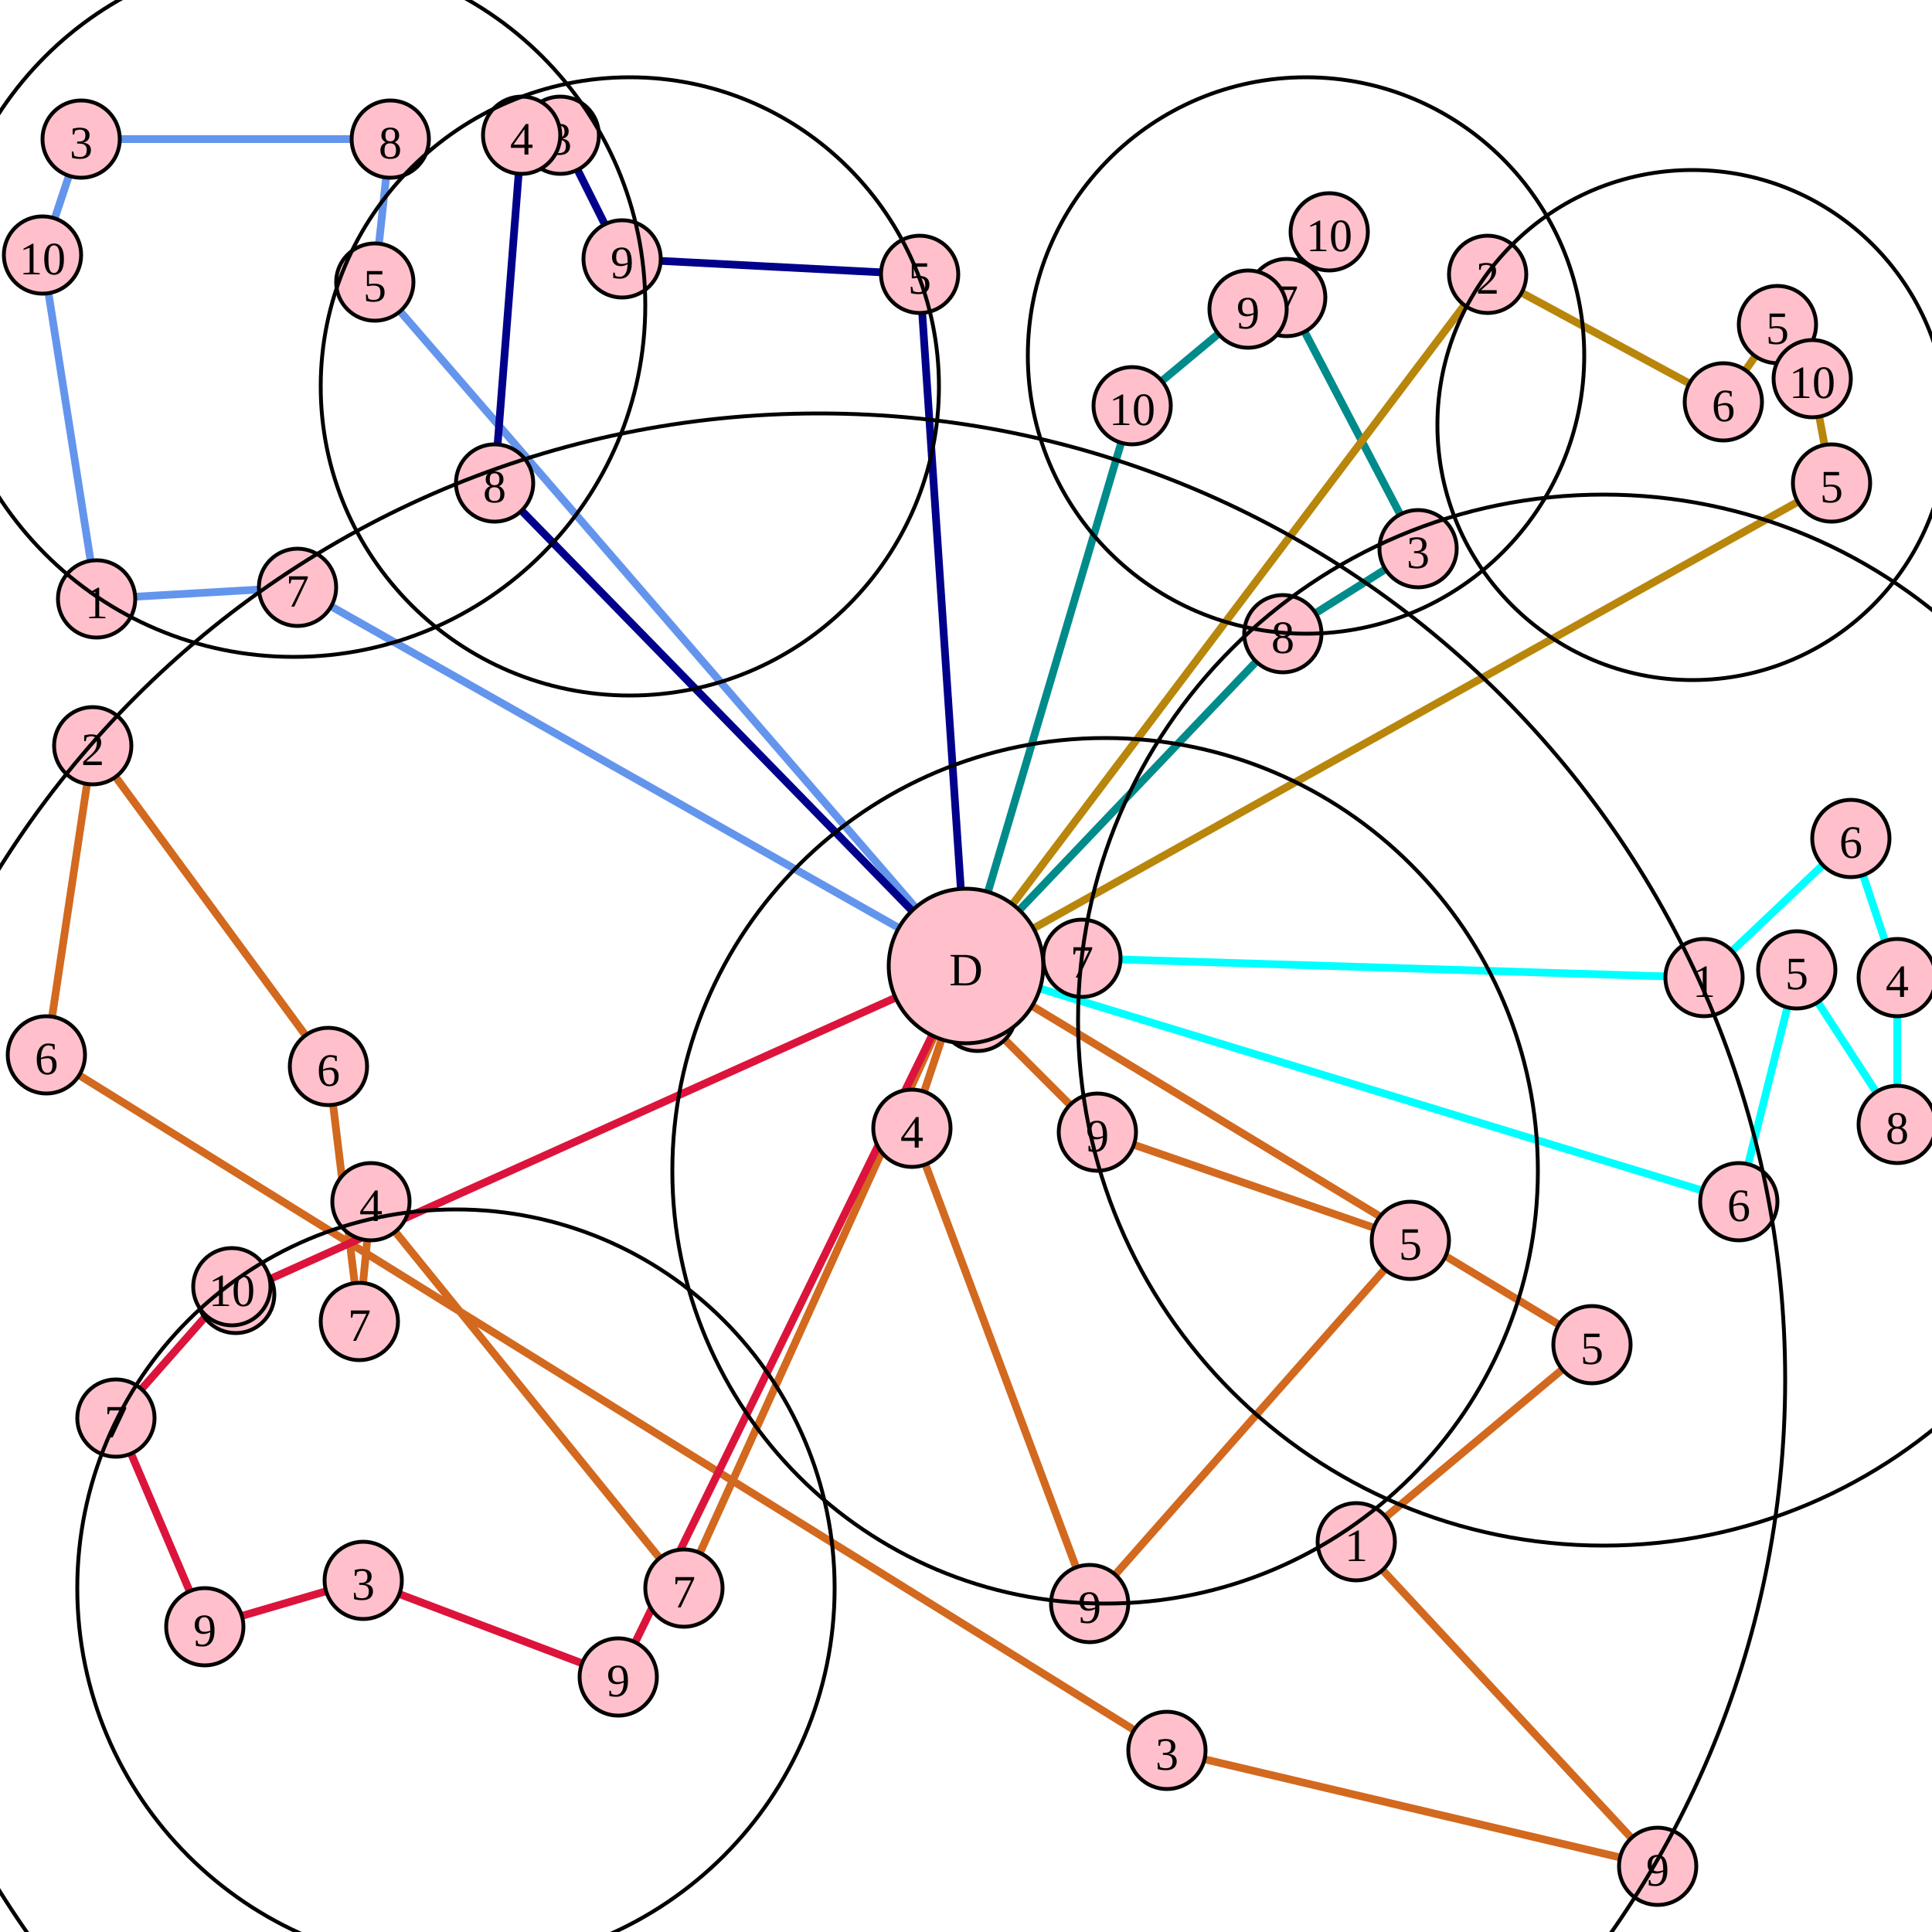
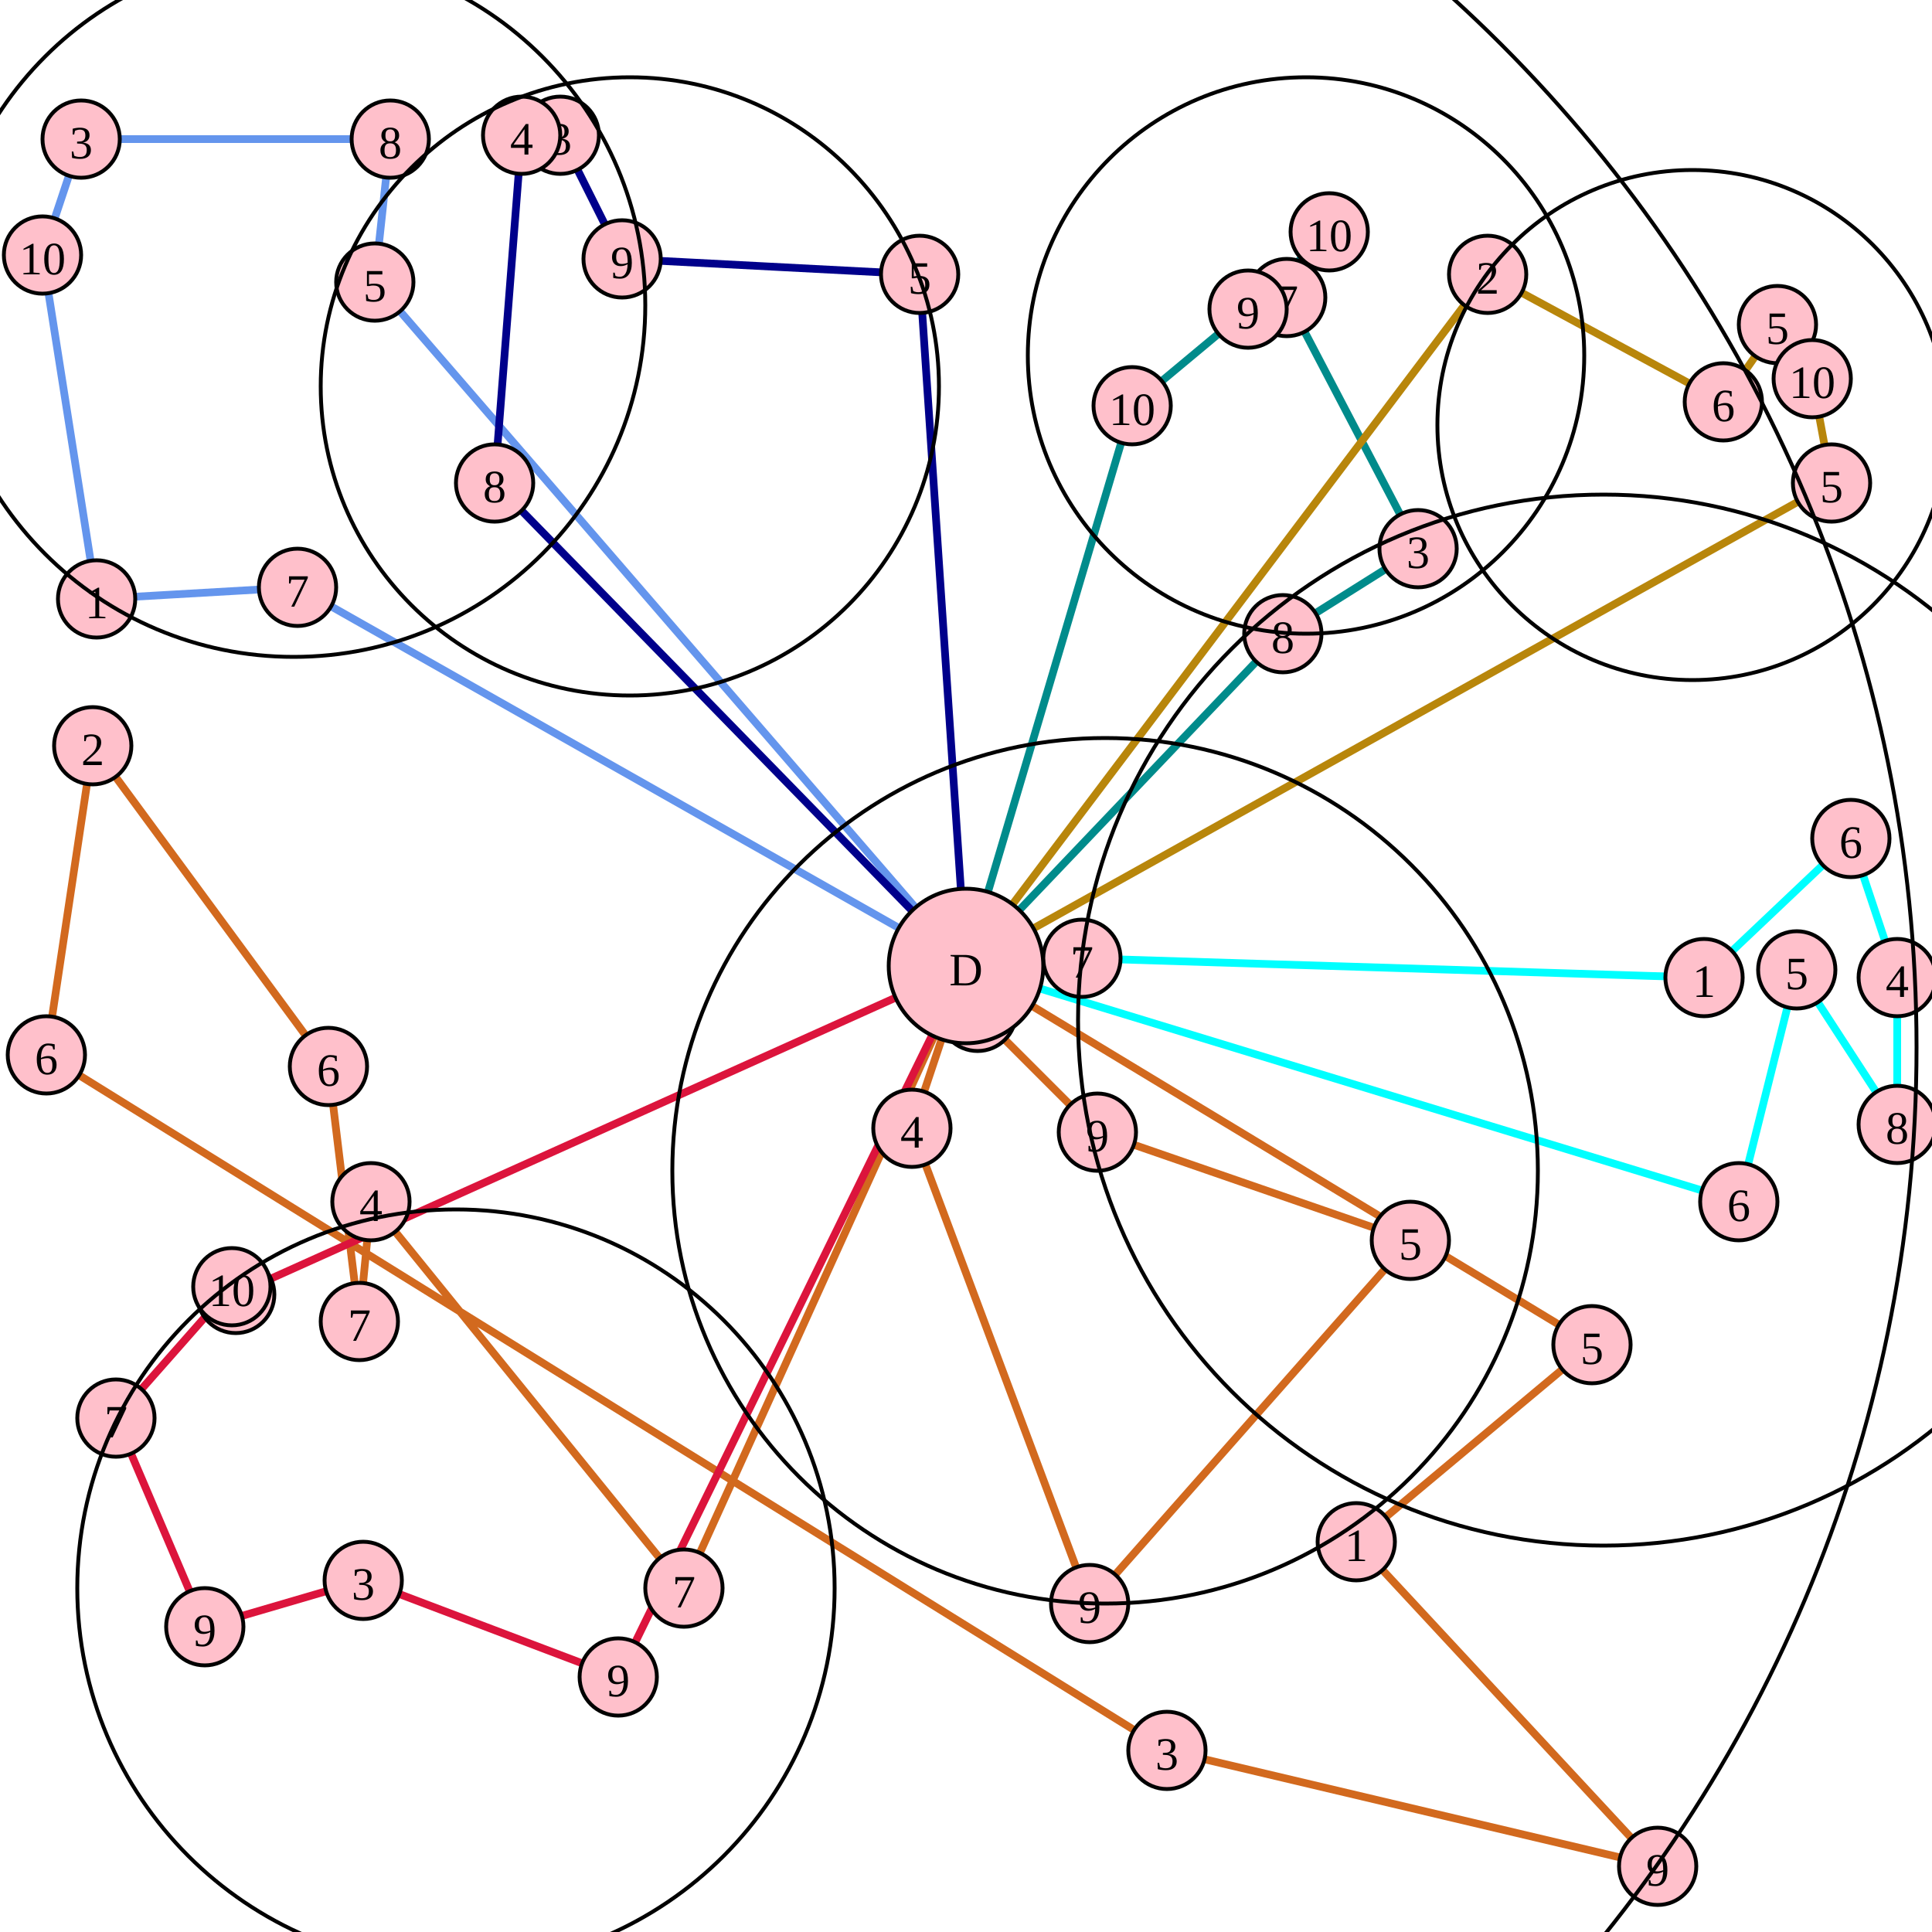
<svg xmlns="http://www.w3.org/2000/svg" width="8cm" height="8cm" viewBox="0 0 500 500" version="1.1">
  <path d="M250.0 250.0 L412.0 348.0L351.0 399.0L429.0 483.0L302.0 453.0L12.0 273.0L24.0 193.0L85.0 276.0L93.0 342.0L96.0 311.0L177.0 411.0z" stroke="chocolate" fill="none" stroke-width="2" />
  <path d="M250.0 250.0 L77.0 152.0L25.0 155.0L11.0 66.0L21.0 36.0L101.0 36.0L97.0 73.0z" stroke="cornflowerblue" fill="none" stroke-width="2" />
  <path d="M250.0 250.0 L160.0 434.0L94.0 409.0L53.0 421.0L30.0 367.0L60.0 333.0L61.0 335.0z" stroke="crimson" fill="none" stroke-width="2" />
  <path d="M250.0 250.0 L280.0 248.0L441.0 253.0L479.0 217.0L491.0 253.0L491.0 291.0L465.0 251.0L450.0 311.0z" stroke="cyan" fill="none" stroke-width="2" />
  <path d="M250.0 250.0 L238.0 71.0L161.0 67.0L145.0 35.0L135.0 35.0L128.0 125.0z" stroke="darkblue" fill="none" stroke-width="2" />
  <path d="M250.0 250.0 L293.0 105.0L323.0 80.0L344.0 60.0L333.0 77.0L367.0 142.0L332.0 164.0z" stroke="darkcyan" fill="none" stroke-width="2" />
  <path d="M250.0 250.0 L385.0 71.0L446.0 104.0L460.0 84.0L469.0 98.0L474.0 125.0z" stroke="darkgoldenrod" fill="none" stroke-width="2" />
  <path d="M250.0 250.0 L236.0 292.0L282.0 415.0L365.0 321.0L284.0 293.0L253.0 262.0z" stroke="chocolate" fill="none" stroke-width="2" />
  <g transform="translate(96,311)">
    <circle cx="0" cy="0" r="10" fill="pink" stroke="black" stroke-width="1" />
    <text text-anchor="middle" y="5">4</text>
  </g>
  <g transform="translate(161,67)">
    <circle cx="0" cy="0" r="10" fill="pink" stroke="black" stroke-width="1" />
    <text text-anchor="middle" y="5">9</text>
  </g>
  <g transform="translate(429,483)">
    <circle cx="0" cy="0" r="10" fill="pink" stroke="black" stroke-width="1" />
    <text text-anchor="middle" y="5">9</text>
  </g>
  <g transform="translate(332,164)">
    <circle cx="0" cy="0" r="10" fill="pink" stroke="black" stroke-width="1" />
    <text text-anchor="middle" y="5">8</text>
  </g>
  <g transform="translate(160,434)">
    <circle cx="0" cy="0" r="10" fill="pink" stroke="black" stroke-width="1" />
    <text text-anchor="middle" y="5">9</text>
  </g>
  <g transform="translate(344,60)">
    <circle cx="0" cy="0" r="10" fill="pink" stroke="black" stroke-width="1" />
    <text text-anchor="middle" y="5">10</text>
  </g>
  <g transform="translate(61,335)">
    <circle cx="0" cy="0" r="10" fill="pink" stroke="black" stroke-width="1" />
    <text text-anchor="middle" y="5">10</text>
  </g>
  <g transform="translate(333,77)">
    <circle cx="0" cy="0" r="10" fill="pink" stroke="black" stroke-width="1" />
    <text text-anchor="middle" y="5">7</text>
  </g>
  <g transform="translate(177,411)">
    <circle cx="0" cy="0" r="10" fill="pink" stroke="black" stroke-width="1" />
    <text text-anchor="middle" y="5">7</text>
  </g>
  <g transform="translate(128,125)">
    <circle cx="0" cy="0" r="10" fill="pink" stroke="black" stroke-width="1" />
    <text text-anchor="middle" y="5">8</text>
  </g>
  <g transform="translate(238,71)">
    <circle cx="0" cy="0" r="10" fill="pink" stroke="black" stroke-width="1" />
    <text text-anchor="middle" y="5">5</text>
  </g>
  <g transform="translate(253,262)">
    <circle cx="0" cy="0" r="10" fill="pink" stroke="black" stroke-width="1" />
    <text text-anchor="middle" y="5">6</text>
  </g>
  <g transform="translate(302,453)">
    <circle cx="0" cy="0" r="10" fill="pink" stroke="black" stroke-width="1" />
    <text text-anchor="middle" y="5">3</text>
  </g>
  <g transform="translate(236,292)">
    <circle cx="0" cy="0" r="10" fill="pink" stroke="black" stroke-width="1" />
    <text text-anchor="middle" y="5">4</text>
  </g>
  <g transform="translate(30,367)">
    <circle cx="0" cy="0" r="10" fill="pink" stroke="black" stroke-width="1" />
    <text text-anchor="middle" y="5">7</text>
  </g>
  <g transform="translate(282,415)">
    <circle cx="0" cy="0" r="10" fill="pink" stroke="black" stroke-width="1" />
    <text text-anchor="middle" y="5">9</text>
  </g>
  <g transform="translate(53,421)">
    <circle cx="0" cy="0" r="10" fill="pink" stroke="black" stroke-width="1" />
    <text text-anchor="middle" y="5">9</text>
  </g>
  <g transform="translate(85,276)">
    <circle cx="0" cy="0" r="10" fill="pink" stroke="black" stroke-width="1" />
    <text text-anchor="middle" y="5">6</text>
  </g>
  <g transform="translate(412,348)">
    <circle cx="0" cy="0" r="10" fill="pink" stroke="black" stroke-width="1" />
    <text text-anchor="middle" y="5">5</text>
  </g>
  <g transform="translate(280,248)">
    <circle cx="0" cy="0" r="10" fill="pink" stroke="black" stroke-width="1" />
    <text text-anchor="middle" y="5">7</text>
  </g>
  <g transform="translate(60,333)">
    <circle cx="0" cy="0" r="10" fill="pink" stroke="black" stroke-width="1" />
    <text text-anchor="middle" y="5">10</text>
  </g>
  <g transform="translate(491,253)">
    <circle cx="0" cy="0" r="10" fill="pink" stroke="black" stroke-width="1" />
    <text text-anchor="middle" y="5">4</text>
  </g>
  <g transform="translate(365,321)">
    <circle cx="0" cy="0" r="10" fill="pink" stroke="black" stroke-width="1" />
    <text text-anchor="middle" y="5">5</text>
  </g>
  <g transform="translate(101,36)">
    <circle cx="0" cy="0" r="10" fill="pink" stroke="black" stroke-width="1" />
    <text text-anchor="middle" y="5">8</text>
  </g>
  <g transform="translate(97,73)">
    <circle cx="0" cy="0" r="10" fill="pink" stroke="black" stroke-width="1" />
    <text text-anchor="middle" y="5">5</text>
  </g>
  <g transform="translate(385,71)">
    <circle cx="0" cy="0" r="10" fill="pink" stroke="black" stroke-width="1" />
    <text text-anchor="middle" y="5">2</text>
  </g>
  <g transform="translate(450,311)">
    <circle cx="0" cy="0" r="10" fill="pink" stroke="black" stroke-width="1" />
    <text text-anchor="middle" y="5">6</text>
  </g>
  <g transform="translate(465,251)">
    <circle cx="0" cy="0" r="10" fill="pink" stroke="black" stroke-width="1" />
    <text text-anchor="middle" y="5">5</text>
  </g>
  <g transform="translate(491,291)">
    <circle cx="0" cy="0" r="10" fill="pink" stroke="black" stroke-width="1" />
    <text text-anchor="middle" y="5">8</text>
  </g>
  <g transform="translate(94,409)">
    <circle cx="0" cy="0" r="10" fill="pink" stroke="black" stroke-width="1" />
    <text text-anchor="middle" y="5">3</text>
  </g>
  <g transform="translate(25,155)">
    <circle cx="0" cy="0" r="10" fill="pink" stroke="black" stroke-width="1" />
    <text text-anchor="middle" y="5">1</text>
  </g>
  <g transform="translate(145,35)">
    <circle cx="0" cy="0" r="10" fill="pink" stroke="black" stroke-width="1" />
    <text text-anchor="middle" y="5">3</text>
  </g>
  <g transform="translate(474,125)">
    <circle cx="0" cy="0" r="10" fill="pink" stroke="black" stroke-width="1" />
    <text text-anchor="middle" y="5">5</text>
  </g>
  <g transform="translate(460,84)">
    <circle cx="0" cy="0" r="10" fill="pink" stroke="black" stroke-width="1" />
    <text text-anchor="middle" y="5">5</text>
  </g>
  <g transform="translate(12,273)">
    <circle cx="0" cy="0" r="10" fill="pink" stroke="black" stroke-width="1" />
    <text text-anchor="middle" y="5">6</text>
  </g>
  <g transform="translate(135,35)">
    <circle cx="0" cy="0" r="10" fill="pink" stroke="black" stroke-width="1" />
    <text text-anchor="middle" y="5">4</text>
  </g>
  <g transform="translate(293,105)">
    <circle cx="0" cy="0" r="10" fill="pink" stroke="black" stroke-width="1" />
    <text text-anchor="middle" y="5">10</text>
  </g>
  <g transform="translate(284,293)">
    <circle cx="0" cy="0" r="10" fill="pink" stroke="black" stroke-width="1" />
    <text text-anchor="middle" y="5">9</text>
  </g>
  <g transform="translate(11,66)">
    <circle cx="0" cy="0" r="10" fill="pink" stroke="black" stroke-width="1" />
    <text text-anchor="middle" y="5">10</text>
  </g>
  <g transform="translate(21,36)">
    <circle cx="0" cy="0" r="10" fill="pink" stroke="black" stroke-width="1" />
    <text text-anchor="middle" y="5">3</text>
  </g>
  <g transform="translate(469,98)">
    <circle cx="0" cy="0" r="10" fill="pink" stroke="black" stroke-width="1" />
    <text text-anchor="middle" y="5">10</text>
  </g>
  <g transform="translate(93,342)">
    <circle cx="0" cy="0" r="10" fill="pink" stroke="black" stroke-width="1" />
    <text text-anchor="middle" y="5">7</text>
  </g>
  <g transform="translate(446,104)">
    <circle cx="0" cy="0" r="10" fill="pink" stroke="black" stroke-width="1" />
    <text text-anchor="middle" y="5">6</text>
  </g>
  <g transform="translate(24,193)">
    <circle cx="0" cy="0" r="10" fill="pink" stroke="black" stroke-width="1" />
    <text text-anchor="middle" y="5">2</text>
  </g>
  <g transform="translate(441,253)">
    <circle cx="0" cy="0" r="10" fill="pink" stroke="black" stroke-width="1" />
    <text text-anchor="middle" y="5">1</text>
  </g>
  <g transform="translate(323,80)">
    <circle cx="0" cy="0" r="10" fill="pink" stroke="black" stroke-width="1" />
    <text text-anchor="middle" y="5">9</text>
  </g>
  <g transform="translate(351,399)">
    <circle cx="0" cy="0" r="10" fill="pink" stroke="black" stroke-width="1" />
    <text text-anchor="middle" y="5">1</text>
  </g>
  <g transform="translate(77,152)">
    <circle cx="0" cy="0" r="10" fill="pink" stroke="black" stroke-width="1" />
    <text text-anchor="middle" y="5">7</text>
  </g>
  <g transform="translate(479,217)">
    <circle cx="0" cy="0" r="10" fill="pink" stroke="black" stroke-width="1" />
    <text text-anchor="middle" y="5">6</text>
  </g>
  <g transform="translate(367,142)">
    <circle cx="0" cy="0" r="10" fill="pink" stroke="black" stroke-width="1" />
    <text text-anchor="middle" y="5">3</text>
  </g>
-   <g transform="translate(212,357)">
-     <circle cx="0" cy="0" r="250" fill="none" stroke="black" stroke-width="1" />
+   <g transform="translate(129,271)">
+     <circle cx="0" cy="0" r="367" fill="none" stroke="black" stroke-width="1" />
    <text text-anchor="middle" y="5" />
  </g>
  <g transform="translate(76,79)">
    <circle cx="0" cy="0" r="91" fill="none" stroke="black" stroke-width="1" />
    <text text-anchor="middle" y="5" />
  </g>
  <g transform="translate(118,411)">
    <circle cx="0" cy="0" r="98" fill="none" stroke="black" stroke-width="1" />
    <text text-anchor="middle" y="5" />
  </g>
  <g transform="translate(415,264)">
    <circle cx="0" cy="0" r="136" fill="none" stroke="black" stroke-width="1" />
    <text text-anchor="middle" y="5" />
  </g>
  <g transform="translate(163,100)">
    <circle cx="0" cy="0" r="80" fill="none" stroke="black" stroke-width="1" />
    <text text-anchor="middle" y="5" />
  </g>
  <g transform="translate(338,92)">
    <circle cx="0" cy="0" r="72" fill="none" stroke="black" stroke-width="1" />
    <text text-anchor="middle" y="5" />
  </g>
  <g transform="translate(438,110)">
    <circle cx="0" cy="0" r="66" fill="none" stroke="black" stroke-width="1" />
    <text text-anchor="middle" y="5" />
  </g>
  <g transform="translate(286,303)">
    <circle cx="0" cy="0" r="112" fill="none" stroke="black" stroke-width="1" />
    <text text-anchor="middle" y="5" />
  </g>
  <g transform="translate(250,250)">
    <circle cx="0" cy="0" r="20" fill="pink" stroke="black" stroke-width="1" />
    <text text-anchor="middle" y="5">D</text>
  </g>
</svg>
